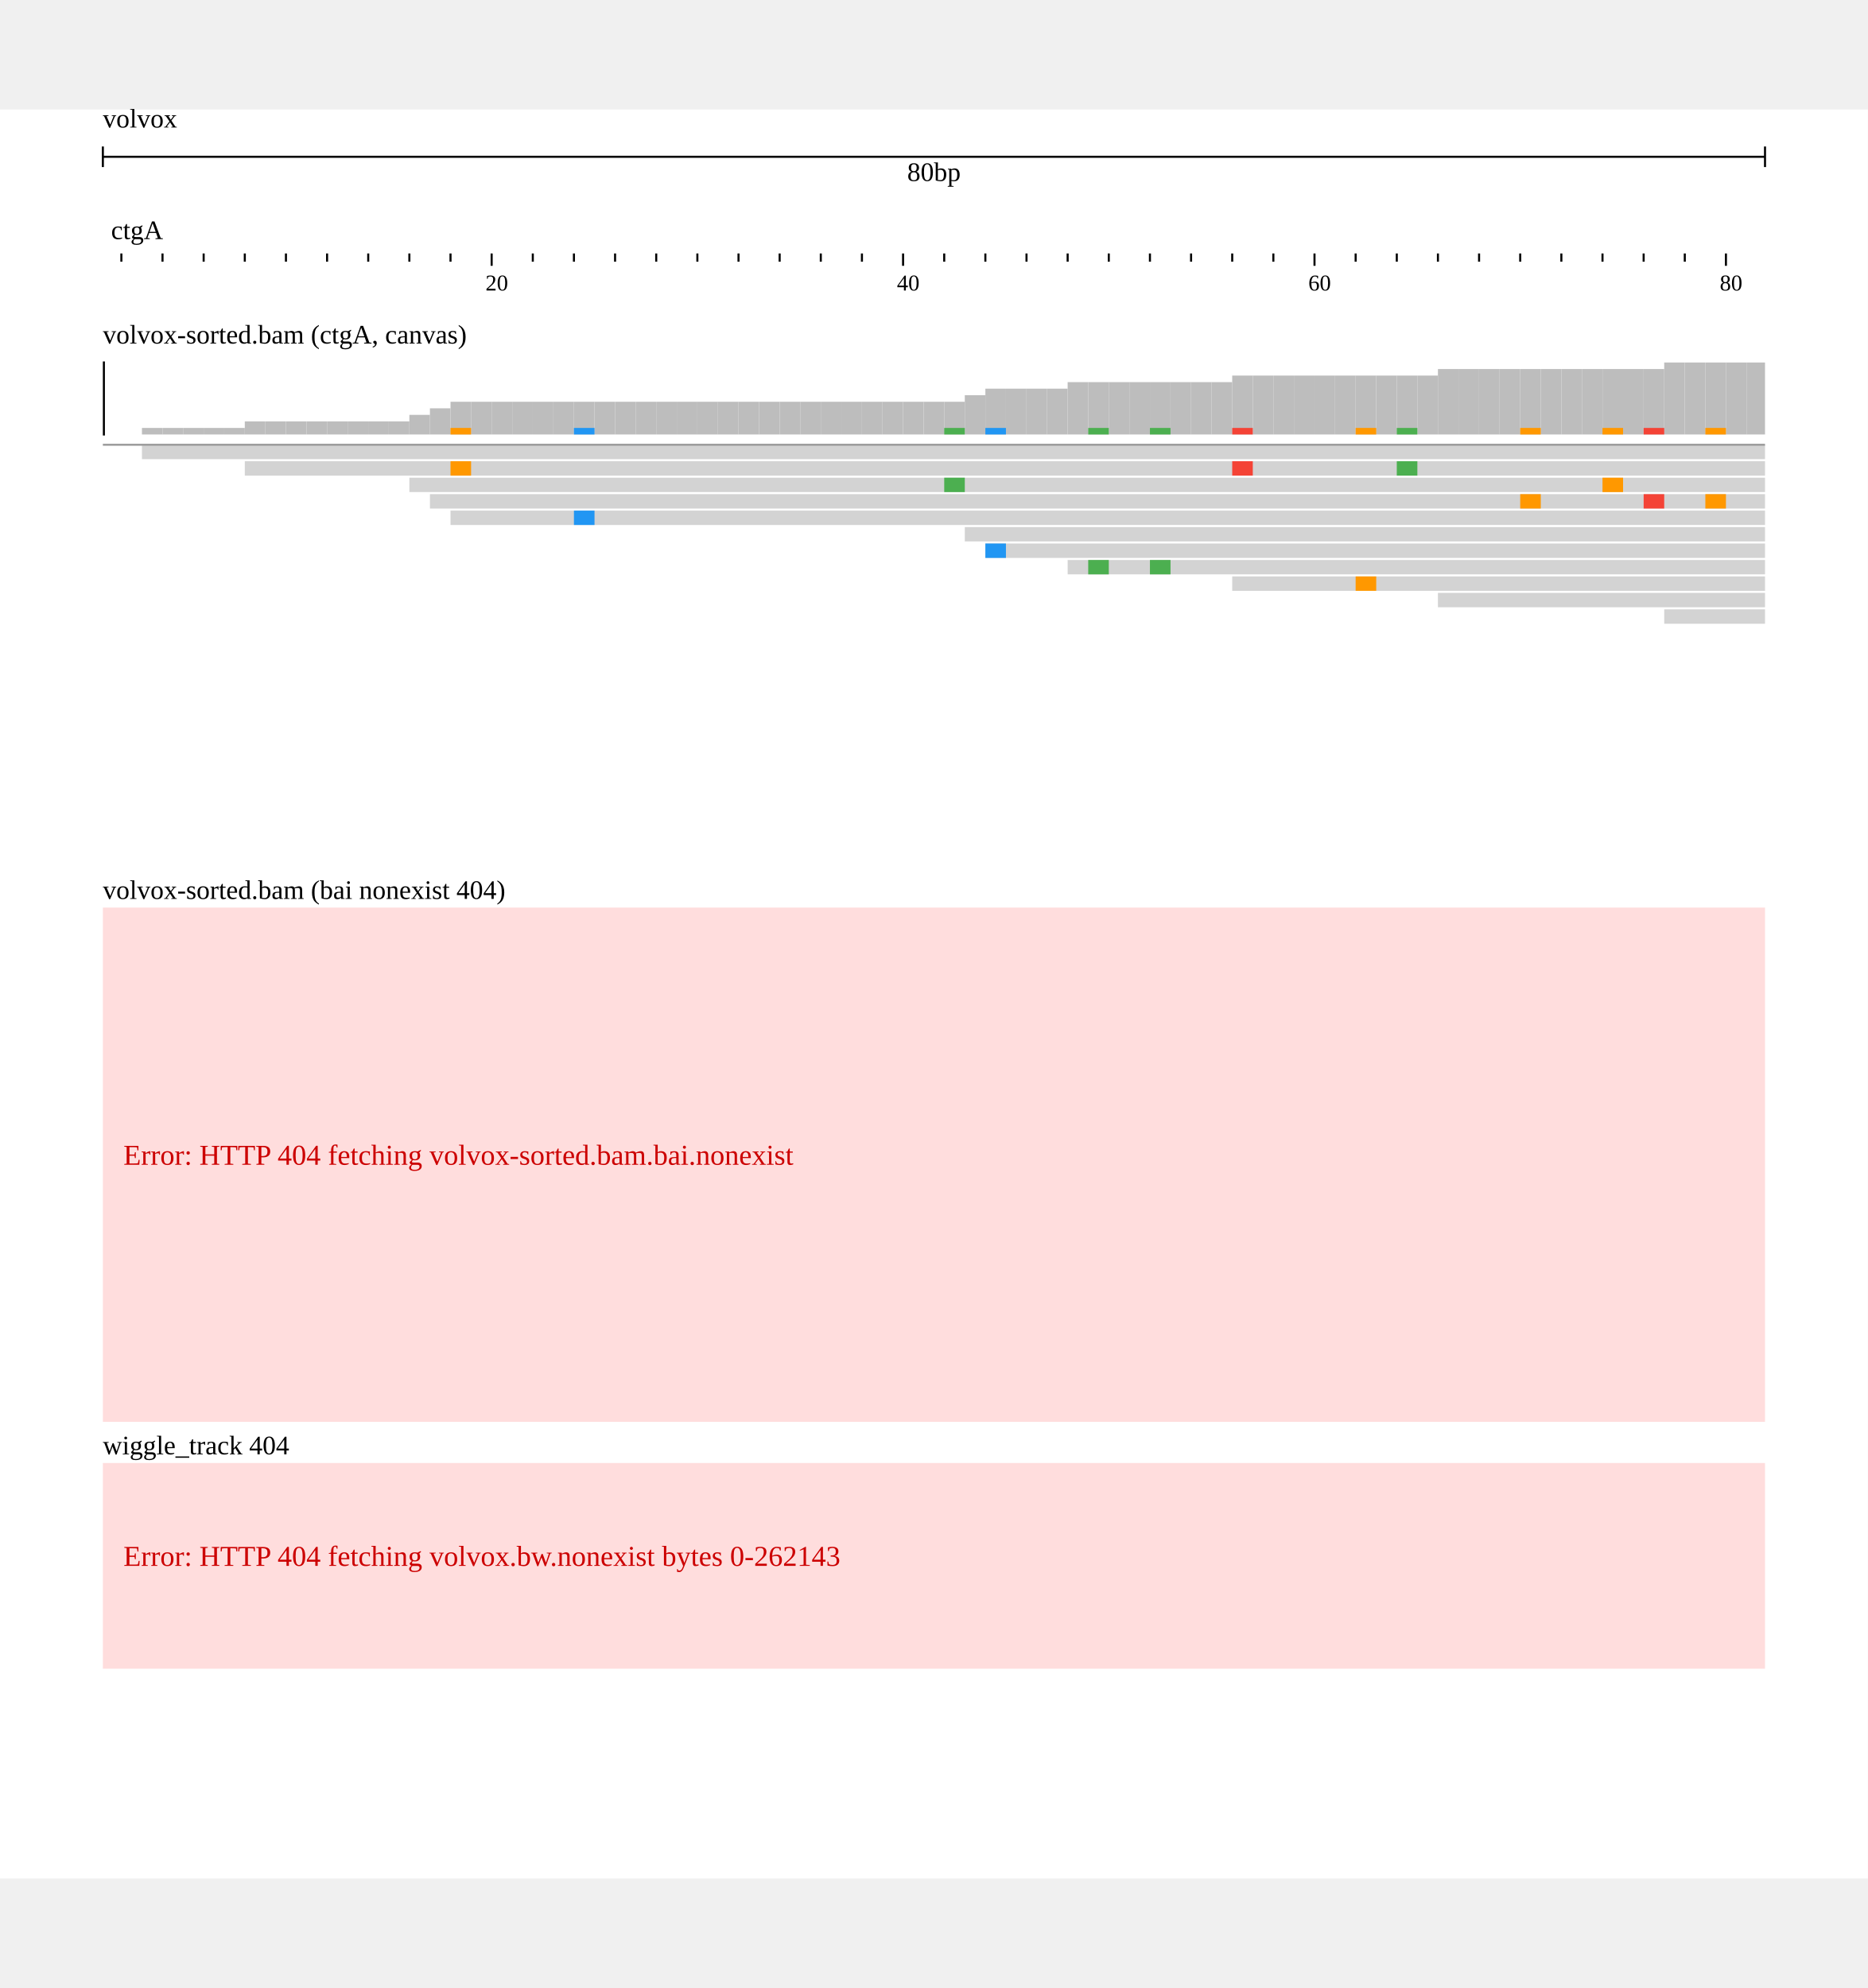
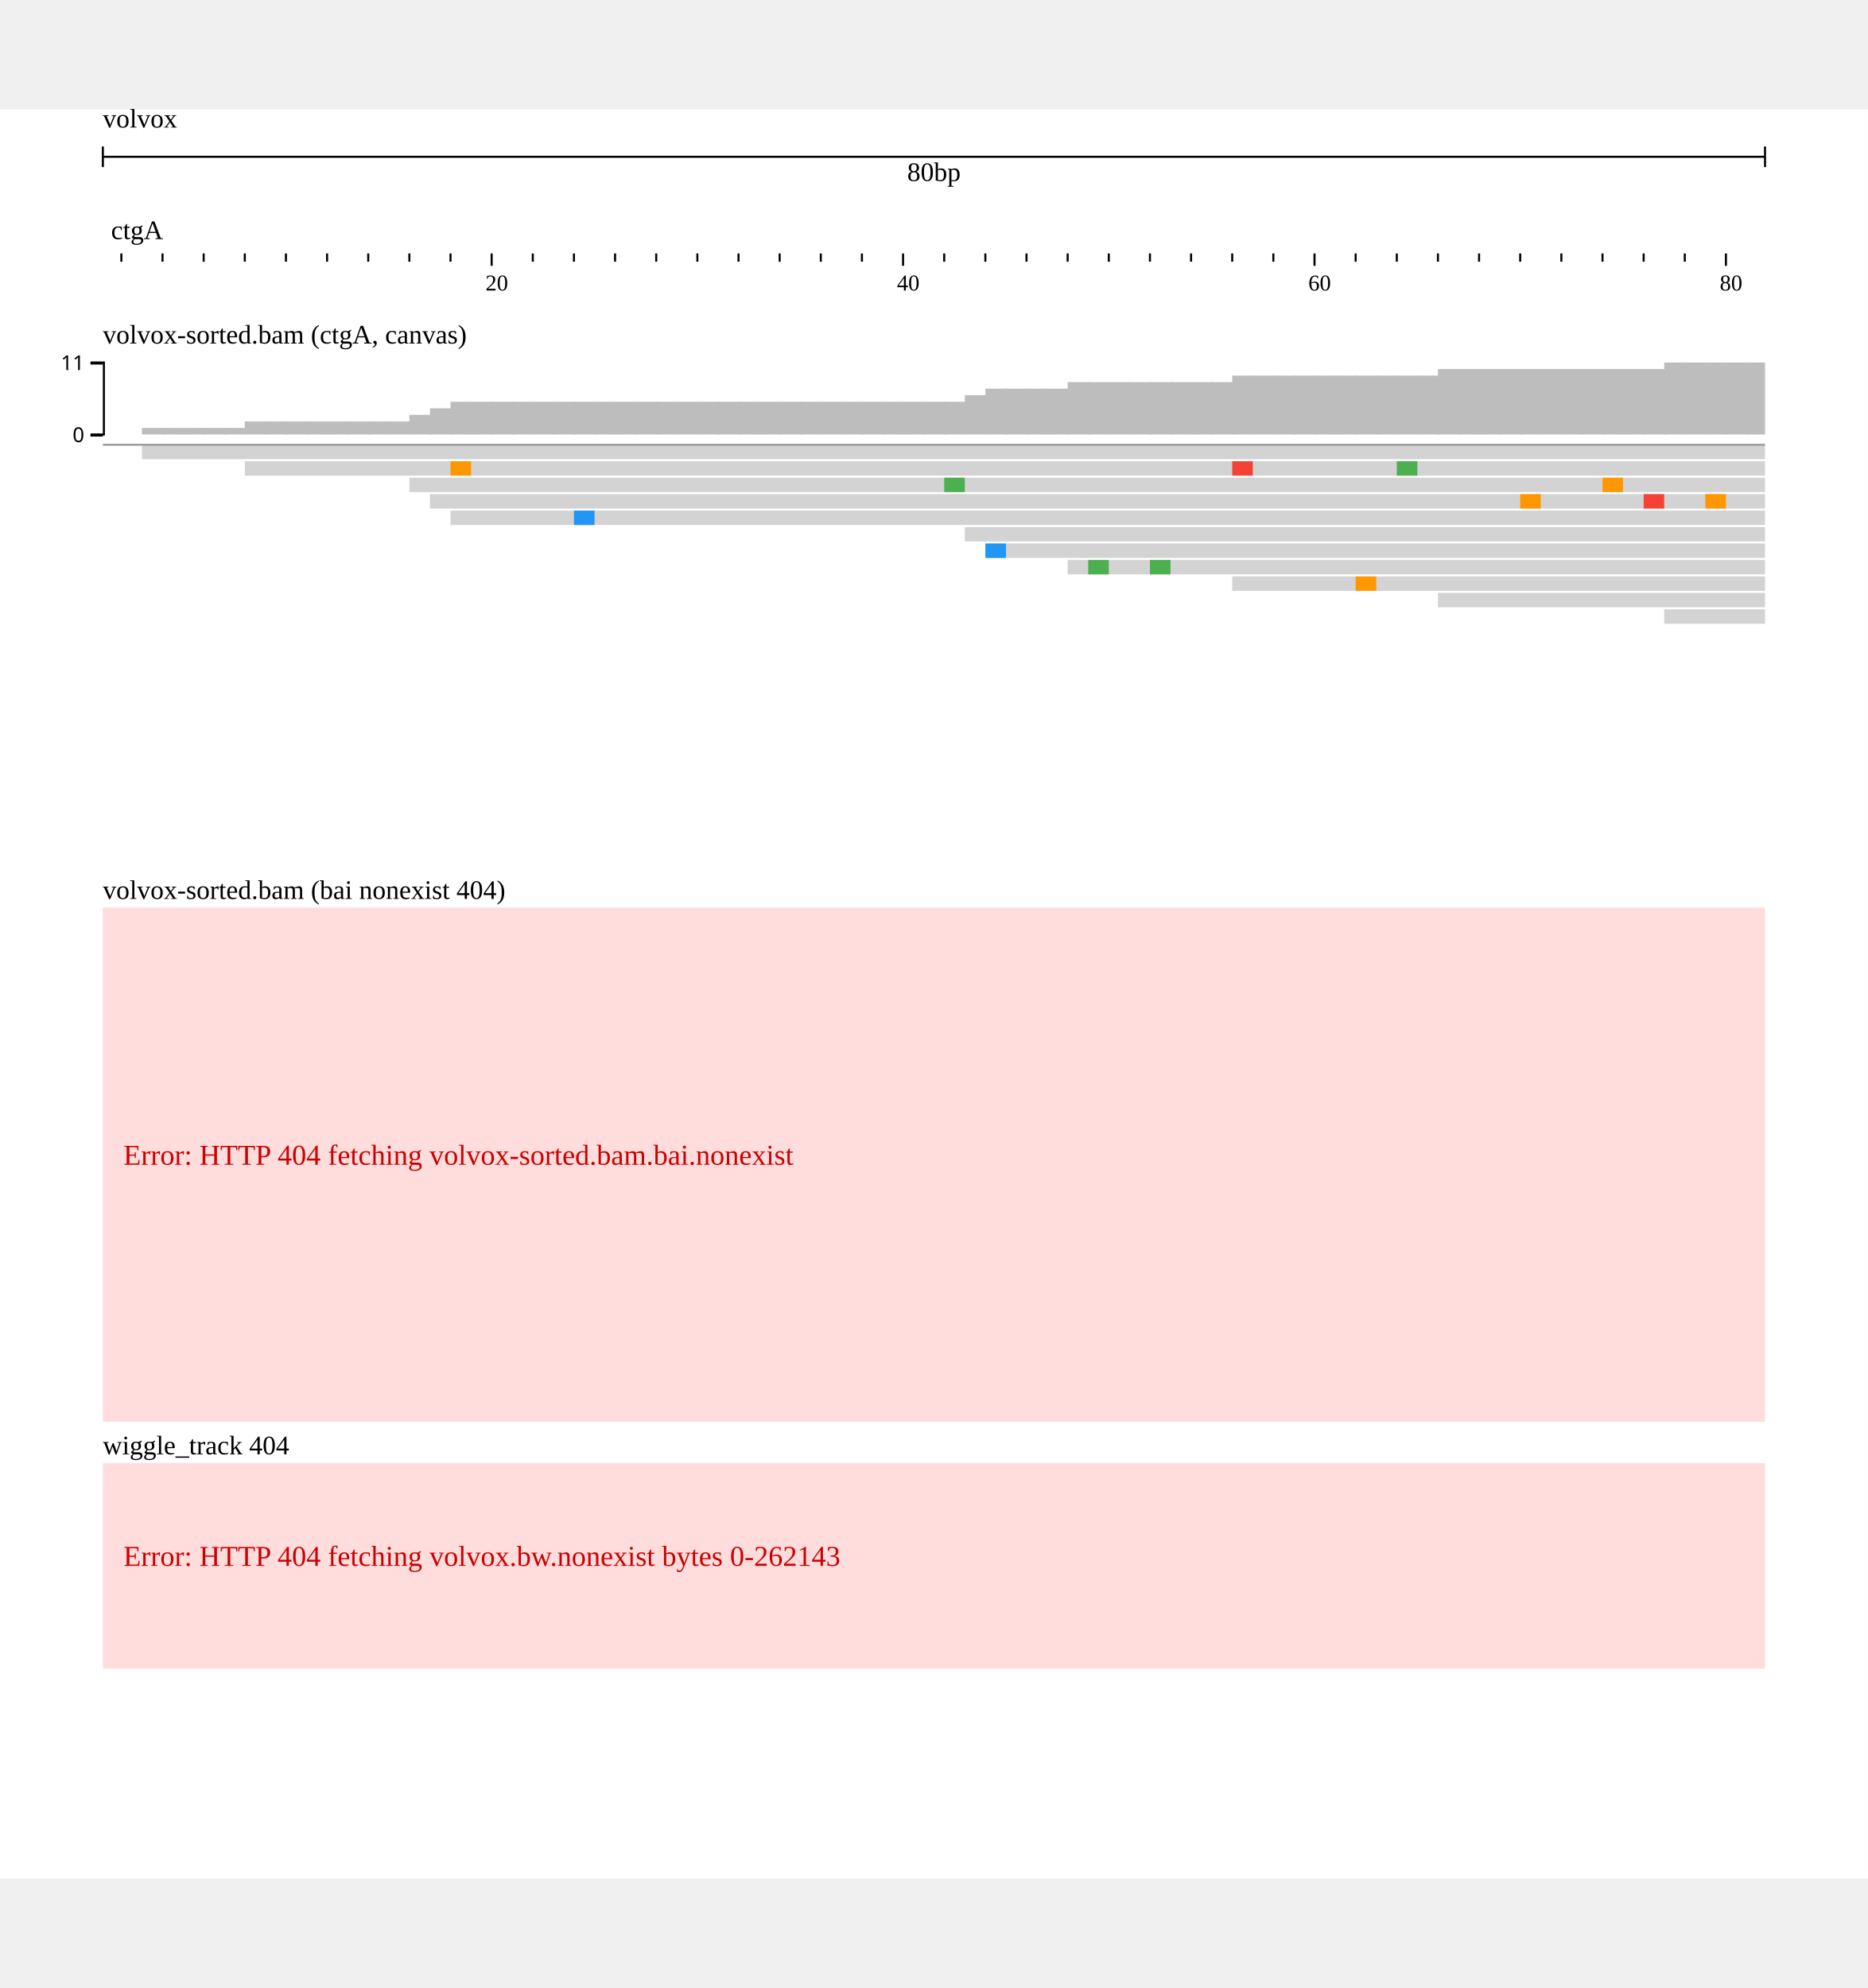
<svg xmlns="http://www.w3.org/2000/svg" width="808" height="860" viewBox="0,0,908,860">
  <rect width="908" height="860" fill="#ffffff" />
  <g transform="translate(50 0)">
    <g transform="translate(0)">
      <g id="header">
        <text x="0" y="0" dominant-baseline="hanging" font-size="13" fill="#000000">volvox</text>
        <g transform="translate(0 13)">
          <line x1="0" x2="808" y1="10" y2="10" stroke="#000000" />
          <line x1="0" x2="0" y1="5" y2="15" stroke="#000000" />
          <line x1="808" x2="808" y1="5" y2="15" stroke="#000000" />
          <text x="404" y="13" text-anchor="middle" dominant-baseline="hanging" font-size="13" fill="#000000">80bp</text>
        </g>
        <g transform="translate(0 50)">
          <g>
            <defs>
              <clipPath id="clip-volvox:ctgA:0.1:80.9:0">
                <rect x="0" y="0" width="808" height="100" />
              </clipPath>
            </defs>
            <g transform="translate(0 0)">
              <g clip-path="url(#clip-volvox:ctgA:0.1:80.9:0)">
                <text x="4" y="13" font-size="13" fill="#000000">ctgA</text>
                <g transform="translate(0 20)">
                  <line x1="-31" x2="-31" y1="0" y2="4" stroke-width="1" stroke="#000000" />
                  <line x1="-11" x2="-11" y1="0" y2="6" stroke-width="1" stroke="#000000" />
                  <line x1="9" x2="9" y1="0" y2="4" stroke-width="1" stroke="#000000" />
                  <line x1="29" x2="29" y1="0" y2="4" stroke-width="1" stroke="#000000" />
                  <line x1="49" x2="49" y1="0" y2="4" stroke-width="1" stroke="#000000" />
                  <line x1="69" x2="69" y1="0" y2="4" stroke-width="1" stroke="#000000" />
                  <line x1="89" x2="89" y1="0" y2="4" stroke-width="1" stroke="#000000" />
                  <line x1="109" x2="109" y1="0" y2="4" stroke-width="1" stroke="#000000" />
                  <line x1="129" x2="129" y1="0" y2="4" stroke-width="1" stroke="#000000" />
                  <line x1="149" x2="149" y1="0" y2="4" stroke-width="1" stroke="#000000" />
                  <line x1="169" x2="169" y1="0" y2="4" stroke-width="1" stroke="#000000" />
                  <line x1="189" x2="189" y1="0" y2="6" stroke-width="1" stroke="#000000" />
                  <line x1="209" x2="209" y1="0" y2="4" stroke-width="1" stroke="#000000" />
                  <line x1="229" x2="229" y1="0" y2="4" stroke-width="1" stroke="#000000" />
                  <line x1="249" x2="249" y1="0" y2="4" stroke-width="1" stroke="#000000" />
                  <line x1="269" x2="269" y1="0" y2="4" stroke-width="1" stroke="#000000" />
                  <line x1="289" x2="289" y1="0" y2="4" stroke-width="1" stroke="#000000" />
                  <line x1="309" x2="309" y1="0" y2="4" stroke-width="1" stroke="#000000" />
                  <line x1="329" x2="329" y1="0" y2="4" stroke-width="1" stroke="#000000" />
                  <line x1="349" x2="349" y1="0" y2="4" stroke-width="1" stroke="#000000" />
                  <line x1="369" x2="369" y1="0" y2="4" stroke-width="1" stroke="#000000" />
                  <line x1="389" x2="389" y1="0" y2="6" stroke-width="1" stroke="#000000" />
                  <line x1="409" x2="409" y1="0" y2="4" stroke-width="1" stroke="#000000" />
                  <line x1="429" x2="429" y1="0" y2="4" stroke-width="1" stroke="#000000" />
                  <line x1="449" x2="449" y1="0" y2="4" stroke-width="1" stroke="#000000" />
                  <line x1="469" x2="469" y1="0" y2="4" stroke-width="1" stroke="#000000" />
                  <line x1="489" x2="489" y1="0" y2="4" stroke-width="1" stroke="#000000" />
                  <line x1="509" x2="509" y1="0" y2="4" stroke-width="1" stroke="#000000" />
                  <line x1="529" x2="529" y1="0" y2="4" stroke-width="1" stroke="#000000" />
                  <line x1="549" x2="549" y1="0" y2="4" stroke-width="1" stroke="#000000" />
                  <line x1="569" x2="569" y1="0" y2="4" stroke-width="1" stroke="#000000" />
                  <line x1="589" x2="589" y1="0" y2="6" stroke-width="1" stroke="#000000" />
                  <line x1="609" x2="609" y1="0" y2="4" stroke-width="1" stroke="#000000" />
                  <line x1="629" x2="629" y1="0" y2="4" stroke-width="1" stroke="#000000" />
                  <line x1="649" x2="649" y1="0" y2="4" stroke-width="1" stroke="#000000" />
                  <line x1="669" x2="669" y1="0" y2="4" stroke-width="1" stroke="#000000" />
                  <line x1="689" x2="689" y1="0" y2="4" stroke-width="1" stroke="#000000" />
                  <line x1="709" x2="709" y1="0" y2="4" stroke-width="1" stroke="#000000" />
                  <line x1="729" x2="729" y1="0" y2="4" stroke-width="1" stroke="#000000" />
                  <line x1="749" x2="749" y1="0" y2="4" stroke-width="1" stroke="#000000" />
                  <line x1="769" x2="769" y1="0" y2="4" stroke-width="1" stroke="#000000" />
                  <line x1="789" x2="789" y1="0" y2="6" stroke-width="1" stroke="#000000" />
                  <line x1="809" x2="809" y1="0" y2="4" stroke-width="1" stroke="#000000" />
                  <line x1="829" x2="829" y1="0" y2="4" stroke-width="1" stroke="#000000" />
                  <text x="186" y="18" font-size="11" fill="#000000">20</text>
                  <text x="386" y="18" font-size="11" fill="#000000">40</text>
                  <text x="586" y="18" font-size="11" fill="#000000">60</text>
                  <text x="786" y="18" font-size="11" fill="#000000">80</text>
                </g>
              </g>
            </g>
          </g>
        </g>
      </g>
    </g>
    <g transform="translate(0 100)">
      <g transform="translate(0 0)">
        <defs>
          <clipPath id="track-clip-volvox_alignments_pileup_coverage">
-             <rect x="0" y="18" width="808" height="250" />
+             <rect x="-50" y="18" width="858" height="250" />
          </clipPath>
        </defs>
        <g clip-path="url(#track-clip-volvox_alignments_pileup_coverage)">
          <g transform="translate(0 18)">
            <defs>
-               <clipPath id="alignments-clip-_92dZTdwra">
+               <clipPath id="alignments-clip-gXD9rEHsVc">
                <rect x="0" y="0" width="808" height="250" />
              </clipPath>
            </defs>
-             <g clip-path="url(#alignments-clip-_92dZTdwra)">
+             <g clip-path="url(#alignments-clip-gXD9rEHsVc)">
              <g>
                <clipPath id="svgcanvas-clip-0">
                  <path d="M0,0h808v250h-808Z" />
                </clipPath>
                <g clip-path="url(#svgcanvas-clip-0)">
-                   <rect x="-1" y="40" width="10" height="0" fill="rgb(189,189,189)" />
-                   <rect x="9" y="40" width="10" height="0" fill="rgb(189,189,189)" />
-                   <rect x="19" y="36.818" width="10" height="3.182" fill="rgb(189,189,189)" />
-                   <rect x="29" y="36.818" width="10" height="3.182" fill="rgb(189,189,189)" />
-                   <rect x="39" y="36.818" width="10" height="3.182" fill="rgb(189,189,189)" />
-                   <rect x="49" y="36.818" width="10" height="3.182" fill="rgb(189,189,189)" />
-                   <rect x="59" y="36.818" width="10" height="3.182" fill="rgb(189,189,189)" />
-                   <rect x="69" y="33.636" width="10" height="6.364" fill="rgb(189,189,189)" />
-                   <rect x="79" y="33.636" width="10" height="6.364" fill="rgb(189,189,189)" />
-                   <rect x="89" y="33.636" width="10" height="6.364" fill="rgb(189,189,189)" />
-                   <rect x="99" y="33.636" width="10" height="6.364" fill="rgb(189,189,189)" />
-                   <rect x="109" y="33.636" width="10" height="6.364" fill="rgb(189,189,189)" />
-                   <rect x="119" y="33.636" width="10" height="6.364" fill="rgb(189,189,189)" />
-                   <rect x="129" y="33.636" width="10" height="6.364" fill="rgb(189,189,189)" />
-                   <rect x="139" y="33.636" width="10" height="6.364" fill="rgb(189,189,189)" />
-                   <rect x="149" y="30.455" width="10" height="9.545" fill="rgb(189,189,189)" />
-                   <rect x="159" y="27.273" width="10" height="12.727" fill="rgb(189,189,189)" />
-                   <rect x="169" y="24.091" width="10" height="15.909" fill="rgb(189,189,189)" />
-                   <rect x="179" y="24.091" width="10" height="15.909" fill="rgb(189,189,189)" />
-                   <rect x="189" y="24.091" width="10" height="15.909" fill="rgb(189,189,189)" />
-                   <rect x="199" y="24.091" width="10" height="15.909" fill="rgb(189,189,189)" />
-                   <rect x="209" y="24.091" width="10" height="15.909" fill="rgb(189,189,189)" />
-                   <rect x="219" y="24.091" width="10" height="15.909" fill="rgb(189,189,189)" />
-                   <rect x="229" y="24.091" width="10" height="15.909" fill="rgb(189,189,189)" />
-                   <rect x="239" y="24.091" width="10" height="15.909" fill="rgb(189,189,189)" />
-                   <rect x="249" y="24.091" width="10" height="15.909" fill="rgb(189,189,189)" />
-                   <rect x="259" y="24.091" width="10" height="15.909" fill="rgb(189,189,189)" />
-                   <rect x="269" y="24.091" width="10" height="15.909" fill="rgb(189,189,189)" />
-                   <rect x="279" y="24.091" width="10" height="15.909" fill="rgb(189,189,189)" />
-                   <rect x="289" y="24.091" width="10" height="15.909" fill="rgb(189,189,189)" />
-                   <rect x="299" y="24.091" width="10" height="15.909" fill="rgb(189,189,189)" />
-                   <rect x="309" y="24.091" width="10" height="15.909" fill="rgb(189,189,189)" />
-                   <rect x="319" y="24.091" width="10" height="15.909" fill="rgb(189,189,189)" />
-                   <rect x="329" y="24.091" width="10" height="15.909" fill="rgb(189,189,189)" />
-                   <rect x="339" y="24.091" width="10" height="15.909" fill="rgb(189,189,189)" />
-                   <rect x="349" y="24.091" width="10" height="15.909" fill="rgb(189,189,189)" />
-                   <rect x="359" y="24.091" width="10" height="15.909" fill="rgb(189,189,189)" />
-                   <rect x="369" y="24.091" width="10" height="15.909" fill="rgb(189,189,189)" />
-                   <rect x="379" y="24.091" width="10" height="15.909" fill="rgb(189,189,189)" />
-                   <rect x="389" y="24.091" width="10" height="15.909" fill="rgb(189,189,189)" />
-                   <rect x="399" y="24.091" width="10" height="15.909" fill="rgb(189,189,189)" />
-                   <rect x="409" y="24.091" width="10" height="15.909" fill="rgb(189,189,189)" />
-                   <rect x="419" y="20.909" width="10" height="19.091" fill="rgb(189,189,189)" />
-                   <rect x="429" y="17.727" width="10" height="22.273" fill="rgb(189,189,189)" />
-                   <rect x="439" y="17.727" width="10" height="22.273" fill="rgb(189,189,189)" />
-                   <rect x="449" y="17.727" width="10" height="22.273" fill="rgb(189,189,189)" />
-                   <rect x="459" y="17.727" width="10" height="22.273" fill="rgb(189,189,189)" />
-                   <rect x="469" y="14.545" width="10" height="25.455" fill="rgb(189,189,189)" />
-                   <rect x="479" y="14.545" width="10" height="25.455" fill="rgb(189,189,189)" />
-                   <rect x="489" y="14.545" width="10" height="25.455" fill="rgb(189,189,189)" />
-                   <rect x="499" y="14.545" width="10" height="25.455" fill="rgb(189,189,189)" />
-                   <rect x="509" y="14.545" width="10" height="25.455" fill="rgb(189,189,189)" />
-                   <rect x="519" y="14.545" width="10" height="25.455" fill="rgb(189,189,189)" />
-                   <rect x="529" y="14.545" width="10" height="25.455" fill="rgb(189,189,189)" />
-                   <rect x="539" y="14.545" width="10" height="25.455" fill="rgb(189,189,189)" />
-                   <rect x="549" y="11.364" width="10" height="28.636" fill="rgb(189,189,189)" />
-                   <rect x="559" y="11.364" width="10" height="28.636" fill="rgb(189,189,189)" />
-                   <rect x="569" y="11.364" width="10" height="28.636" fill="rgb(189,189,189)" />
-                   <rect x="579" y="11.364" width="10" height="28.636" fill="rgb(189,189,189)" />
-                   <rect x="589" y="11.364" width="10" height="28.636" fill="rgb(189,189,189)" />
-                   <rect x="599" y="11.364" width="10" height="28.636" fill="rgb(189,189,189)" />
-                   <rect x="609" y="11.364" width="10" height="28.636" fill="rgb(189,189,189)" />
-                   <rect x="619" y="11.364" width="10" height="28.636" fill="rgb(189,189,189)" />
-                   <rect x="629" y="11.364" width="10" height="28.636" fill="rgb(189,189,189)" />
-                   <rect x="639" y="11.364" width="10" height="28.636" fill="rgb(189,189,189)" />
-                   <rect x="649" y="8.182" width="10" height="31.818" fill="rgb(189,189,189)" />
-                   <rect x="659" y="8.182" width="10" height="31.818" fill="rgb(189,189,189)" />
-                   <rect x="669" y="8.182" width="10" height="31.818" fill="rgb(189,189,189)" />
-                   <rect x="679" y="8.182" width="10" height="31.818" fill="rgb(189,189,189)" />
-                   <rect x="689" y="8.182" width="10" height="31.818" fill="rgb(189,189,189)" />
-                   <rect x="699" y="8.182" width="10" height="31.818" fill="rgb(189,189,189)" />
-                   <rect x="709" y="8.182" width="10" height="31.818" fill="rgb(189,189,189)" />
-                   <rect x="719" y="8.182" width="10" height="31.818" fill="rgb(189,189,189)" />
-                   <rect x="729" y="8.182" width="10" height="31.818" fill="rgb(189,189,189)" />
-                   <rect x="739" y="8.182" width="10" height="31.818" fill="rgb(189,189,189)" />
-                   <rect x="749" y="8.182" width="10" height="31.818" fill="rgb(189,189,189)" />
-                   <rect x="759" y="5" width="10" height="35" fill="rgb(189,189,189)" />
-                   <rect x="769" y="5" width="10" height="35" fill="rgb(189,189,189)" />
-                   <rect x="779" y="5" width="10" height="35" fill="rgb(189,189,189)" />
-                   <rect x="789" y="5" width="10" height="35" fill="rgb(189,189,189)" />
-                   <rect x="799" y="5" width="10" height="35" fill="rgb(189,189,189)" />
-                   <rect x="169" y="36.818" width="10" height="3.182" fill="rgb(255,152,0)" />
-                   <rect x="549" y="36.818" width="10" height="3.182" fill="rgb(244,67,54)" />
-                   <rect x="629" y="36.818" width="10" height="3.182" fill="rgb(76,175,80)" />
-                   <rect x="409" y="36.818" width="10" height="3.182" fill="rgb(76,175,80)" />
-                   <rect x="729" y="36.818" width="10" height="3.182" fill="rgb(255,152,0)" />
-                   <rect x="689" y="36.818" width="10" height="3.182" fill="rgb(255,152,0)" />
-                   <rect x="749" y="36.818" width="10" height="3.182" fill="rgb(244,67,54)" />
-                   <rect x="779" y="36.818" width="10" height="3.182" fill="rgb(255,152,0)" />
-                   <rect x="229" y="36.818" width="10" height="3.182" fill="rgb(33,150,243)" />
-                   <rect x="429" y="36.818" width="10" height="3.182" fill="rgb(33,150,243)" />
-                   <rect x="479" y="36.818" width="10" height="3.182" fill="rgb(76,175,80)" />
-                   <rect x="509" y="36.818" width="10" height="3.182" fill="rgb(76,175,80)" />
-                   <rect x="609" y="36.818" width="10" height="3.182" fill="rgb(255,152,0)" />
+                   <rect x="-1" y="40" width="10.8" height="0" fill="rgb(189,189,189)" />
+                   <rect x="9" y="40" width="10.8" height="0" fill="rgb(189,189,189)" />
+                   <rect x="19" y="36.818" width="10.8" height="3.182" fill="rgb(189,189,189)" />
+                   <rect x="29" y="36.818" width="10.8" height="3.182" fill="rgb(189,189,189)" />
+                   <rect x="39" y="36.818" width="10.8" height="3.182" fill="rgb(189,189,189)" />
+                   <rect x="49" y="36.818" width="10.8" height="3.182" fill="rgb(189,189,189)" />
+                   <rect x="59" y="36.818" width="10.8" height="3.182" fill="rgb(189,189,189)" />
+                   <rect x="69" y="33.636" width="10.8" height="6.364" fill="rgb(189,189,189)" />
+                   <rect x="79" y="33.636" width="10.8" height="6.364" fill="rgb(189,189,189)" />
+                   <rect x="89" y="33.636" width="10.8" height="6.364" fill="rgb(189,189,189)" />
+                   <rect x="99" y="33.636" width="10.8" height="6.364" fill="rgb(189,189,189)" />
+                   <rect x="109" y="33.636" width="10.8" height="6.364" fill="rgb(189,189,189)" />
+                   <rect x="119" y="33.636" width="10.8" height="6.364" fill="rgb(189,189,189)" />
+                   <rect x="129" y="33.636" width="10.8" height="6.364" fill="rgb(189,189,189)" />
+                   <rect x="139" y="33.636" width="10.8" height="6.364" fill="rgb(189,189,189)" />
+                   <rect x="149" y="30.455" width="10.8" height="9.545" fill="rgb(189,189,189)" />
+                   <rect x="159" y="27.273" width="10.8" height="12.727" fill="rgb(189,189,189)" />
+                   <rect x="169" y="24.091" width="10.8" height="15.909" fill="rgb(189,189,189)" />
+                   <rect x="179" y="24.091" width="10.8" height="15.909" fill="rgb(189,189,189)" />
+                   <rect x="189" y="24.091" width="10.8" height="15.909" fill="rgb(189,189,189)" />
+                   <rect x="199" y="24.091" width="10.8" height="15.909" fill="rgb(189,189,189)" />
+                   <rect x="209" y="24.091" width="10.8" height="15.909" fill="rgb(189,189,189)" />
+                   <rect x="219" y="24.091" width="10.8" height="15.909" fill="rgb(189,189,189)" />
+                   <rect x="229" y="24.091" width="10.8" height="15.909" fill="rgb(189,189,189)" />
+                   <rect x="239" y="24.091" width="10.8" height="15.909" fill="rgb(189,189,189)" />
+                   <rect x="249" y="24.091" width="10.8" height="15.909" fill="rgb(189,189,189)" />
+                   <rect x="259" y="24.091" width="10.8" height="15.909" fill="rgb(189,189,189)" />
+                   <rect x="269" y="24.091" width="10.8" height="15.909" fill="rgb(189,189,189)" />
+                   <rect x="279" y="24.091" width="10.8" height="15.909" fill="rgb(189,189,189)" />
+                   <rect x="289" y="24.091" width="10.8" height="15.909" fill="rgb(189,189,189)" />
+                   <rect x="299" y="24.091" width="10.8" height="15.909" fill="rgb(189,189,189)" />
+                   <rect x="309" y="24.091" width="10.8" height="15.909" fill="rgb(189,189,189)" />
+                   <rect x="319" y="24.091" width="10.8" height="15.909" fill="rgb(189,189,189)" />
+                   <rect x="329" y="24.091" width="10.8" height="15.909" fill="rgb(189,189,189)" />
+                   <rect x="339" y="24.091" width="10.8" height="15.909" fill="rgb(189,189,189)" />
+                   <rect x="349" y="24.091" width="10.8" height="15.909" fill="rgb(189,189,189)" />
+                   <rect x="359" y="24.091" width="10.8" height="15.909" fill="rgb(189,189,189)" />
+                   <rect x="369" y="24.091" width="10.8" height="15.909" fill="rgb(189,189,189)" />
+                   <rect x="379" y="24.091" width="10.8" height="15.909" fill="rgb(189,189,189)" />
+                   <rect x="389" y="24.091" width="10.8" height="15.909" fill="rgb(189,189,189)" />
+                   <rect x="399" y="24.091" width="10.8" height="15.909" fill="rgb(189,189,189)" />
+                   <rect x="409" y="24.091" width="10.8" height="15.909" fill="rgb(189,189,189)" />
+                   <rect x="419" y="20.909" width="10.8" height="19.091" fill="rgb(189,189,189)" />
+                   <rect x="429" y="17.727" width="10.8" height="22.273" fill="rgb(189,189,189)" />
+                   <rect x="439" y="17.727" width="10.8" height="22.273" fill="rgb(189,189,189)" />
+                   <rect x="449" y="17.727" width="10.8" height="22.273" fill="rgb(189,189,189)" />
+                   <rect x="459" y="17.727" width="10.8" height="22.273" fill="rgb(189,189,189)" />
+                   <rect x="469" y="14.545" width="10.8" height="25.455" fill="rgb(189,189,189)" />
+                   <rect x="479" y="14.545" width="10.8" height="25.455" fill="rgb(189,189,189)" />
+                   <rect x="489" y="14.545" width="10.8" height="25.455" fill="rgb(189,189,189)" />
+                   <rect x="499" y="14.545" width="10.8" height="25.455" fill="rgb(189,189,189)" />
+                   <rect x="509" y="14.545" width="10.8" height="25.455" fill="rgb(189,189,189)" />
+                   <rect x="519" y="14.545" width="10.8" height="25.455" fill="rgb(189,189,189)" />
+                   <rect x="529" y="14.545" width="10.8" height="25.455" fill="rgb(189,189,189)" />
+                   <rect x="539" y="14.545" width="10.8" height="25.455" fill="rgb(189,189,189)" />
+                   <rect x="549" y="11.364" width="10.8" height="28.636" fill="rgb(189,189,189)" />
+                   <rect x="559" y="11.364" width="10.8" height="28.636" fill="rgb(189,189,189)" />
+                   <rect x="569" y="11.364" width="10.8" height="28.636" fill="rgb(189,189,189)" />
+                   <rect x="579" y="11.364" width="10.8" height="28.636" fill="rgb(189,189,189)" />
+                   <rect x="589" y="11.364" width="10.8" height="28.636" fill="rgb(189,189,189)" />
+                   <rect x="599" y="11.364" width="10.8" height="28.636" fill="rgb(189,189,189)" />
+                   <rect x="609" y="11.364" width="10.8" height="28.636" fill="rgb(189,189,189)" />
+                   <rect x="619" y="11.364" width="10.8" height="28.636" fill="rgb(189,189,189)" />
+                   <rect x="629" y="11.364" width="10.8" height="28.636" fill="rgb(189,189,189)" />
+                   <rect x="639" y="11.364" width="10.8" height="28.636" fill="rgb(189,189,189)" />
+                   <rect x="649" y="8.182" width="10.8" height="31.818" fill="rgb(189,189,189)" />
+                   <rect x="659" y="8.182" width="10.8" height="31.818" fill="rgb(189,189,189)" />
+                   <rect x="669" y="8.182" width="10.8" height="31.818" fill="rgb(189,189,189)" />
+                   <rect x="679" y="8.182" width="10.8" height="31.818" fill="rgb(189,189,189)" />
+                   <rect x="689" y="8.182" width="10.8" height="31.818" fill="rgb(189,189,189)" />
+                   <rect x="699" y="8.182" width="10.8" height="31.818" fill="rgb(189,189,189)" />
+                   <rect x="709" y="8.182" width="10.8" height="31.818" fill="rgb(189,189,189)" />
+                   <rect x="719" y="8.182" width="10.8" height="31.818" fill="rgb(189,189,189)" />
+                   <rect x="729" y="8.182" width="10.8" height="31.818" fill="rgb(189,189,189)" />
+                   <rect x="739" y="8.182" width="10.8" height="31.818" fill="rgb(189,189,189)" />
+                   <rect x="749" y="8.182" width="10.8" height="31.818" fill="rgb(189,189,189)" />
+                   <rect x="759" y="5" width="10.8" height="35" fill="rgb(189,189,189)" />
+                   <rect x="769" y="5" width="10.8" height="35" fill="rgb(189,189,189)" />
+                   <rect x="779" y="5" width="10.8" height="35" fill="rgb(189,189,189)" />
+                   <rect x="789" y="5" width="10.8" height="35" fill="rgb(189,189,189)" />
+                   <rect x="799" y="5" width="10.8" height="35" fill="rgb(189,189,189)" />
                  <clipPath id="svgcanvas-clip-1">
                    <path d="M0,45h808v205h-808Z" />
                  </clipPath>
                  <g clip-path="url(#svgcanvas-clip-1)">
                    <rect x="19" y="45" width="1000" height="7" fill="rgb(211,211,211)" />
                    <rect x="69" y="53" width="1000" height="7" fill="rgb(211,211,211)" />
                    <rect x="149" y="61" width="1000" height="7" fill="rgb(211,211,211)" />
                    <rect x="159" y="69" width="1000" height="7" fill="rgb(211,211,211)" />
                    <rect x="169" y="77" width="1000" height="7" fill="rgb(211,211,211)" />
                    <rect x="419" y="85" width="1000" height="7" fill="rgb(211,211,211)" />
                    <rect x="429" y="93" width="1000" height="7" fill="rgb(211,211,211)" />
                    <rect x="469" y="101" width="1000" height="7" fill="rgb(211,211,211)" />
                    <rect x="549" y="109" width="1000" height="7" fill="rgb(211,211,211)" />
                    <rect x="649" y="117" width="1000" height="7" fill="rgb(211,211,211)" />
                    <rect x="759" y="125" width="1000" height="7" fill="rgb(211,211,211)" />
                    <rect x="899" y="133" width="1000" height="7" fill="rgb(211,211,211)" />
                    <rect x="939" y="141" width="1000" height="7" fill="rgb(211,211,211)" />
                    <rect x="1089" y="45" width="1000" height="7" fill="rgb(211,211,211)" />
                    <rect x="169" y="53" width="10" height="7" fill="rgb(255,152,0)" />
                    <rect x="549" y="53" width="10" height="7" fill="rgb(244,67,54)" />
                    <rect x="629" y="53" width="10" height="7" fill="rgb(76,175,80)" />
                    <rect x="829" y="53" width="10" height="7" fill="rgb(33,150,243)" />
                    <rect x="409" y="61" width="10" height="7" fill="rgb(76,175,80)" />
                    <rect x="729" y="61" width="10" height="7" fill="rgb(255,152,0)" />
                    <rect x="1029" y="61" width="10" height="7" fill="rgb(76,175,80)" />
                    <rect x="689" y="69" width="10" height="7" fill="rgb(255,152,0)" />
                    <rect x="749" y="69" width="10" height="7" fill="rgb(244,67,54)" />
                    <rect x="779" y="69" width="10" height="7" fill="rgb(255,152,0)" />
                    <rect x="849" y="69" width="10" height="7" fill="rgb(76,175,80)" />
                    <rect x="229" y="77" width="10" height="7" fill="rgb(33,150,243)" />
                    <rect x="859" y="77" width="10" height="7" fill="rgb(255,152,0)" />
                    <rect x="1109" y="77" width="10" height="7" fill="rgb(33,150,243)" />
                    <rect x="1039" y="85" width="10" height="7" fill="rgb(244,67,54)" />
                    <rect x="429" y="93" width="10" height="7" fill="rgb(33,150,243)" />
                    <rect x="1339" y="93" width="10" height="7" fill="rgb(76,175,80)" />
                    <rect x="479" y="101" width="10" height="7" fill="rgb(76,175,80)" />
                    <rect x="509" y="101" width="10" height="7" fill="rgb(76,175,80)" />
                    <rect x="609" y="109" width="10" height="7" fill="rgb(255,152,0)" />
                    <rect x="1039" y="117" width="10" height="7" fill="rgb(33,150,243)" />
                  </g>
                </g>
              </g>
              <line x1="0" y1="45" x2="808" y2="45" stroke="#9e9e9e" stroke-width="1" />
              <g transform="translate(0,5)" />
            </g>
            <g transform="translate(0)">
              <g fill="none" font-size="10" font-family="sans-serif" text-anchor="end" stroke-width="1">
                <path stroke="rgb(0, 0, 0)" d="M-6,5H0.5V40H-6" />
                <g transform="translate(0,40)">
                  <line stroke="rgb(0, 0, 0)" x2="-6" y1="0.5" y2="0.5" />
                  <text stroke="#fff" stroke-width="2.5" paint-order="stroke" fill="rgb(0, 0, 0)" dy="0.32em" x="-9" y="0.5">0</text>
                </g>
                <g transform="translate(0,5)">
                  <line stroke="rgb(0, 0, 0)" x2="-6" y1="0.5" y2="0.5" />
                  <text stroke="#fff" stroke-width="2.5" paint-order="stroke" fill="rgb(0, 0, 0)" dy="0.32em" x="-9" y="0.5">11</text>
                </g>
              </g>
            </g>
          </g>
        </g>
-         <g>
-           <text x="0" y="5" fill="#000000" font-size="13" dominant-baseline="hanging">volvox-sorted.bam (ctgA, canvas)</text>
-         </g>
+         <text x="0" y="5" fill="#000000" font-size="13" dominant-baseline="hanging">volvox-sorted.bam (ctgA, canvas)</text>
      </g>
      <g transform="translate(0 270)">
        <defs>
          <clipPath id="track-clip-volvox_alignments_bai_nonexist">
-             <rect x="0" y="18" width="808" height="250" />
+             <rect x="-50" y="18" width="858" height="250" />
          </clipPath>
        </defs>
        <g clip-path="url(#track-clip-volvox_alignments_bai_nonexist)">
          <g transform="translate(0 18)">
            <rect x="0" y="0" width="808" height="250" fill="#ffdddd" />
            <text x="10" y="125" fill="#cc0000" font-size="14">Error: HTTP 404 fetching volvox-sorted.bam.bai.nonexist</text>
          </g>
        </g>
-         <g>
-           <text x="0" y="5" fill="#000000" font-size="13" dominant-baseline="hanging">volvox-sorted.bam (bai nonexist 404)</text>
-         </g>
+         <text x="0" y="5" fill="#000000" font-size="13" dominant-baseline="hanging">volvox-sorted.bam (bai nonexist 404)</text>
      </g>
      <g transform="translate(0 540)">
        <defs>
          <clipPath id="track-clip-volvox_bigwig_nonexist">
-             <rect x="0" y="18" width="808" height="100" />
+             <rect x="-50" y="18" width="858" height="100" />
          </clipPath>
        </defs>
        <g clip-path="url(#track-clip-volvox_bigwig_nonexist)">
          <g transform="translate(0 18)">
            <rect x="0" y="0" width="808" height="100" fill="#ffdddd" />
            <text x="10" y="50" fill="#cc0000" font-size="14">Error: HTTP 404 fetching volvox.bw.nonexist bytes 0-262143</text>
          </g>
        </g>
-         <g>
-           <text x="0" y="5" fill="#000000" font-size="13" dominant-baseline="hanging">wiggle_track 404</text>
-         </g>
+         <text x="0" y="5" fill="#000000" font-size="13" dominant-baseline="hanging">wiggle_track 404</text>
      </g>
    </g>
  </g>
</svg>
